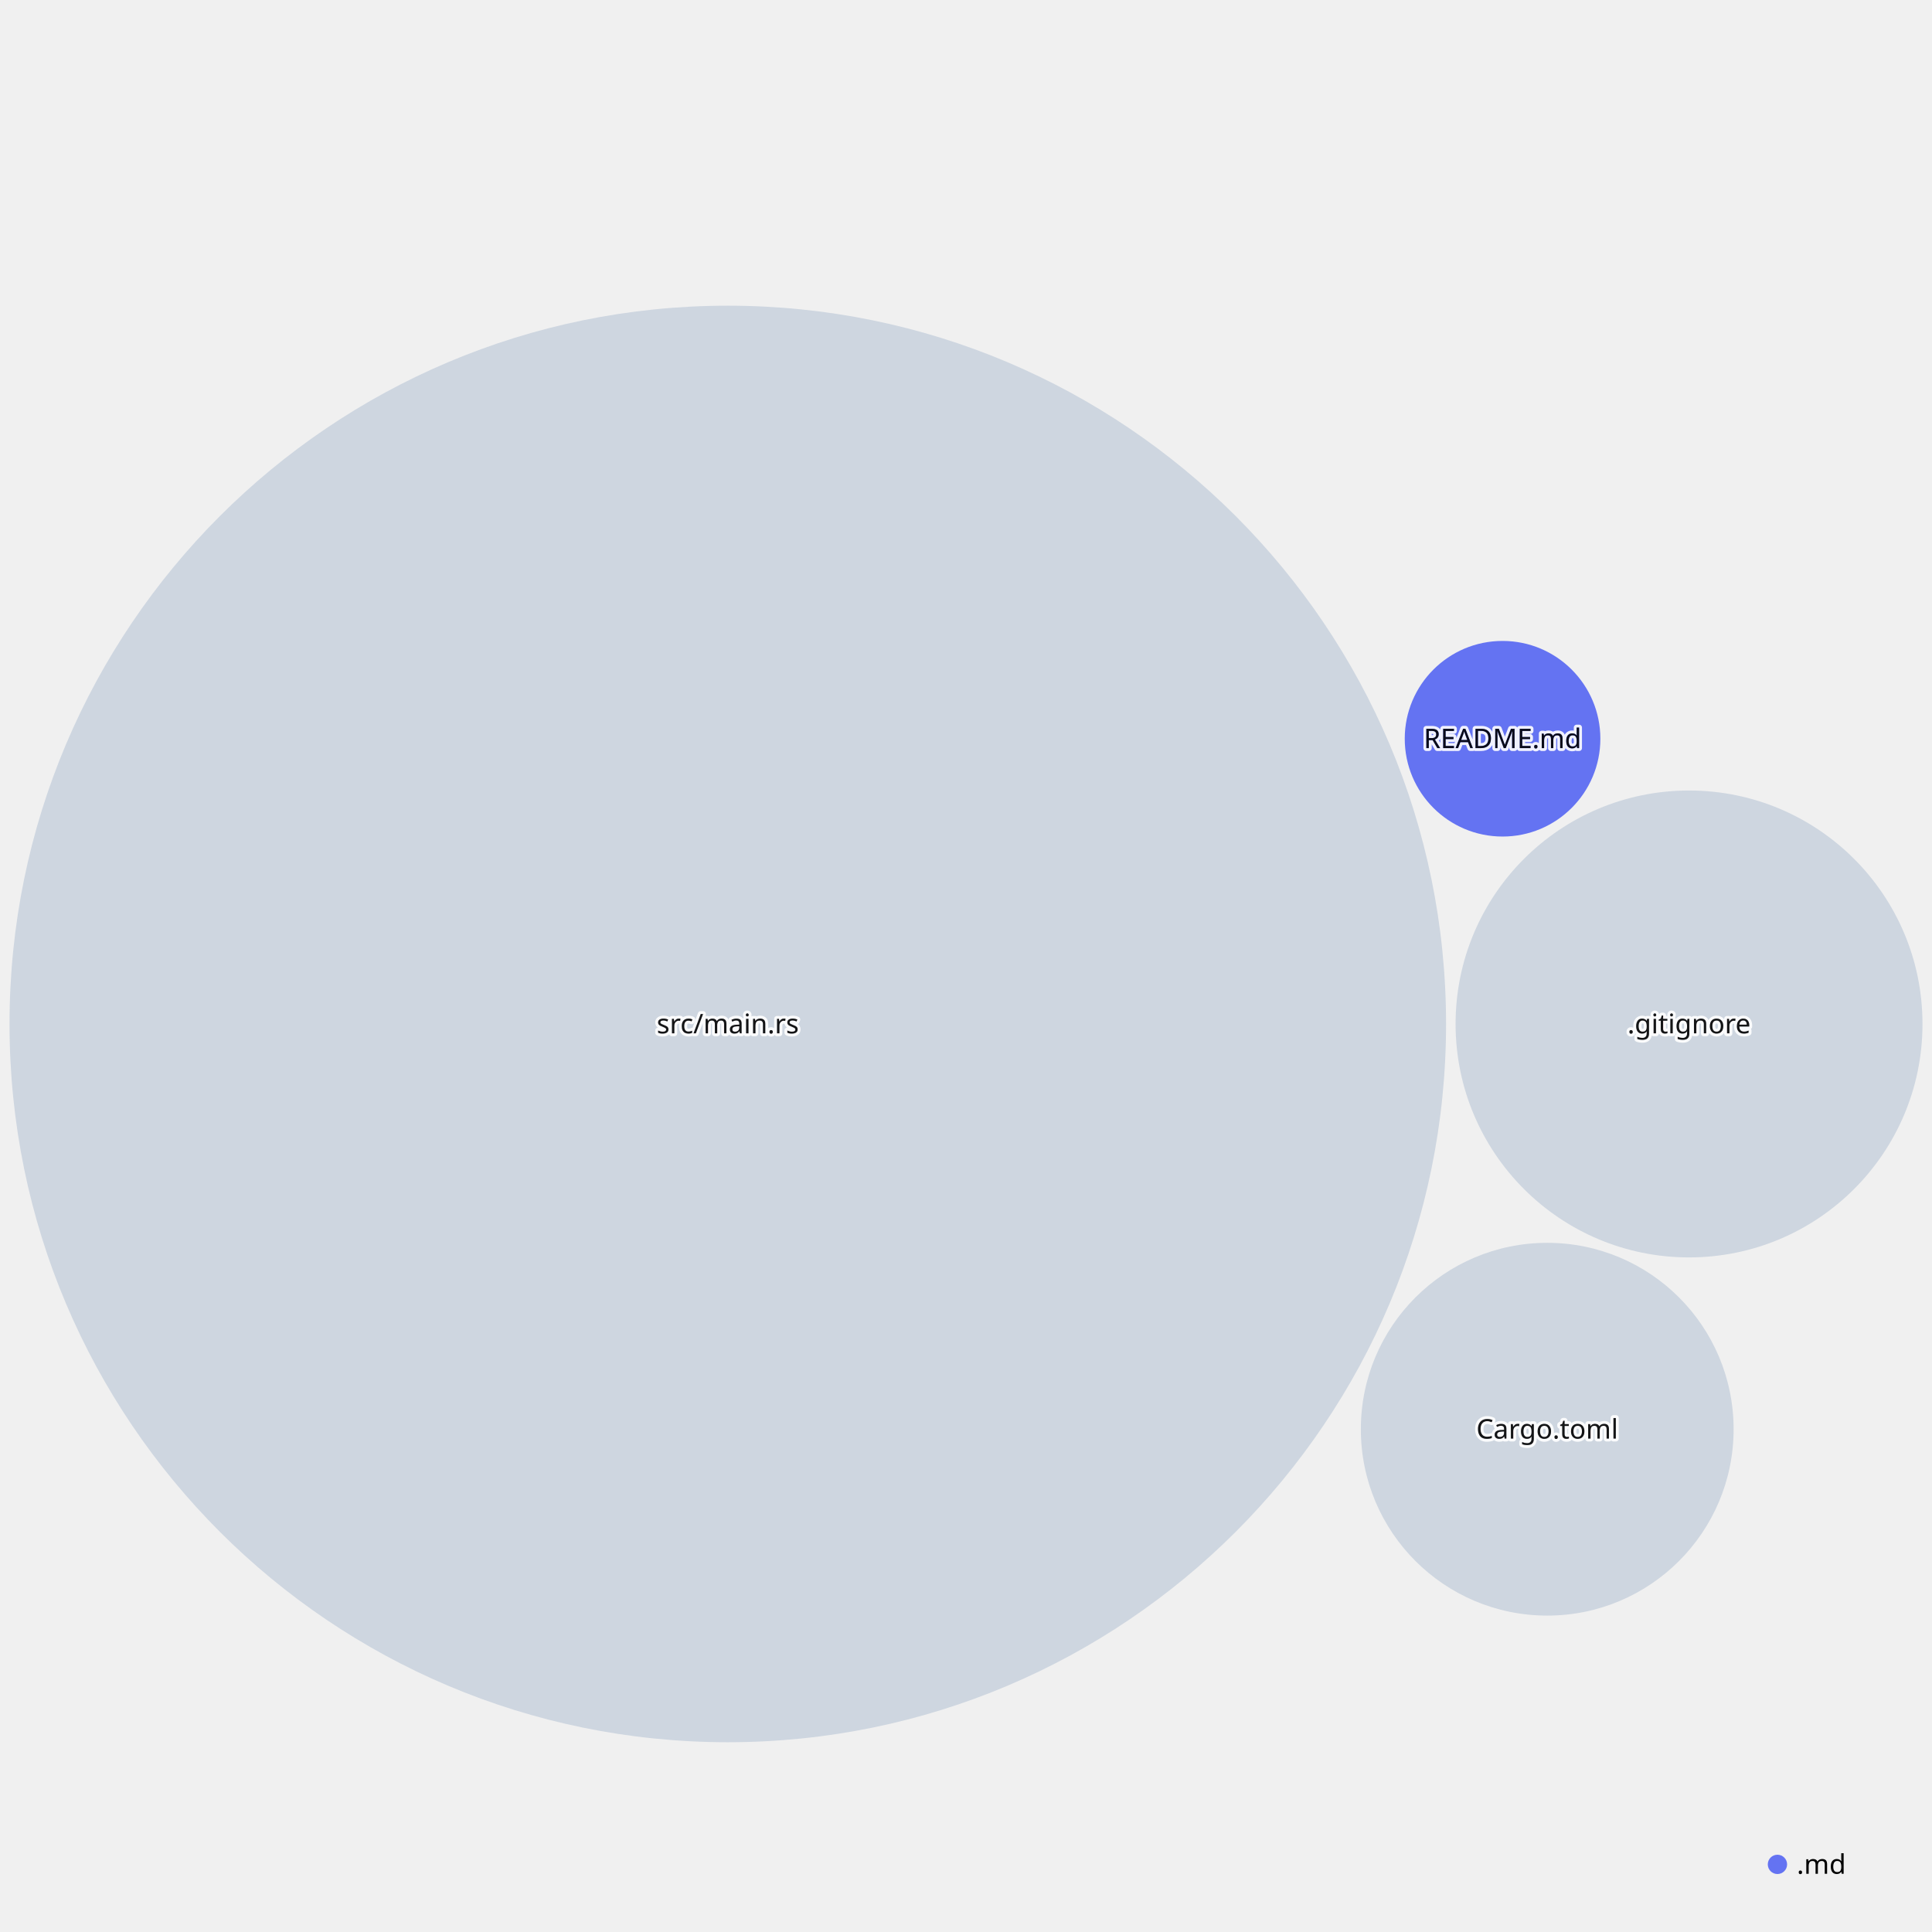
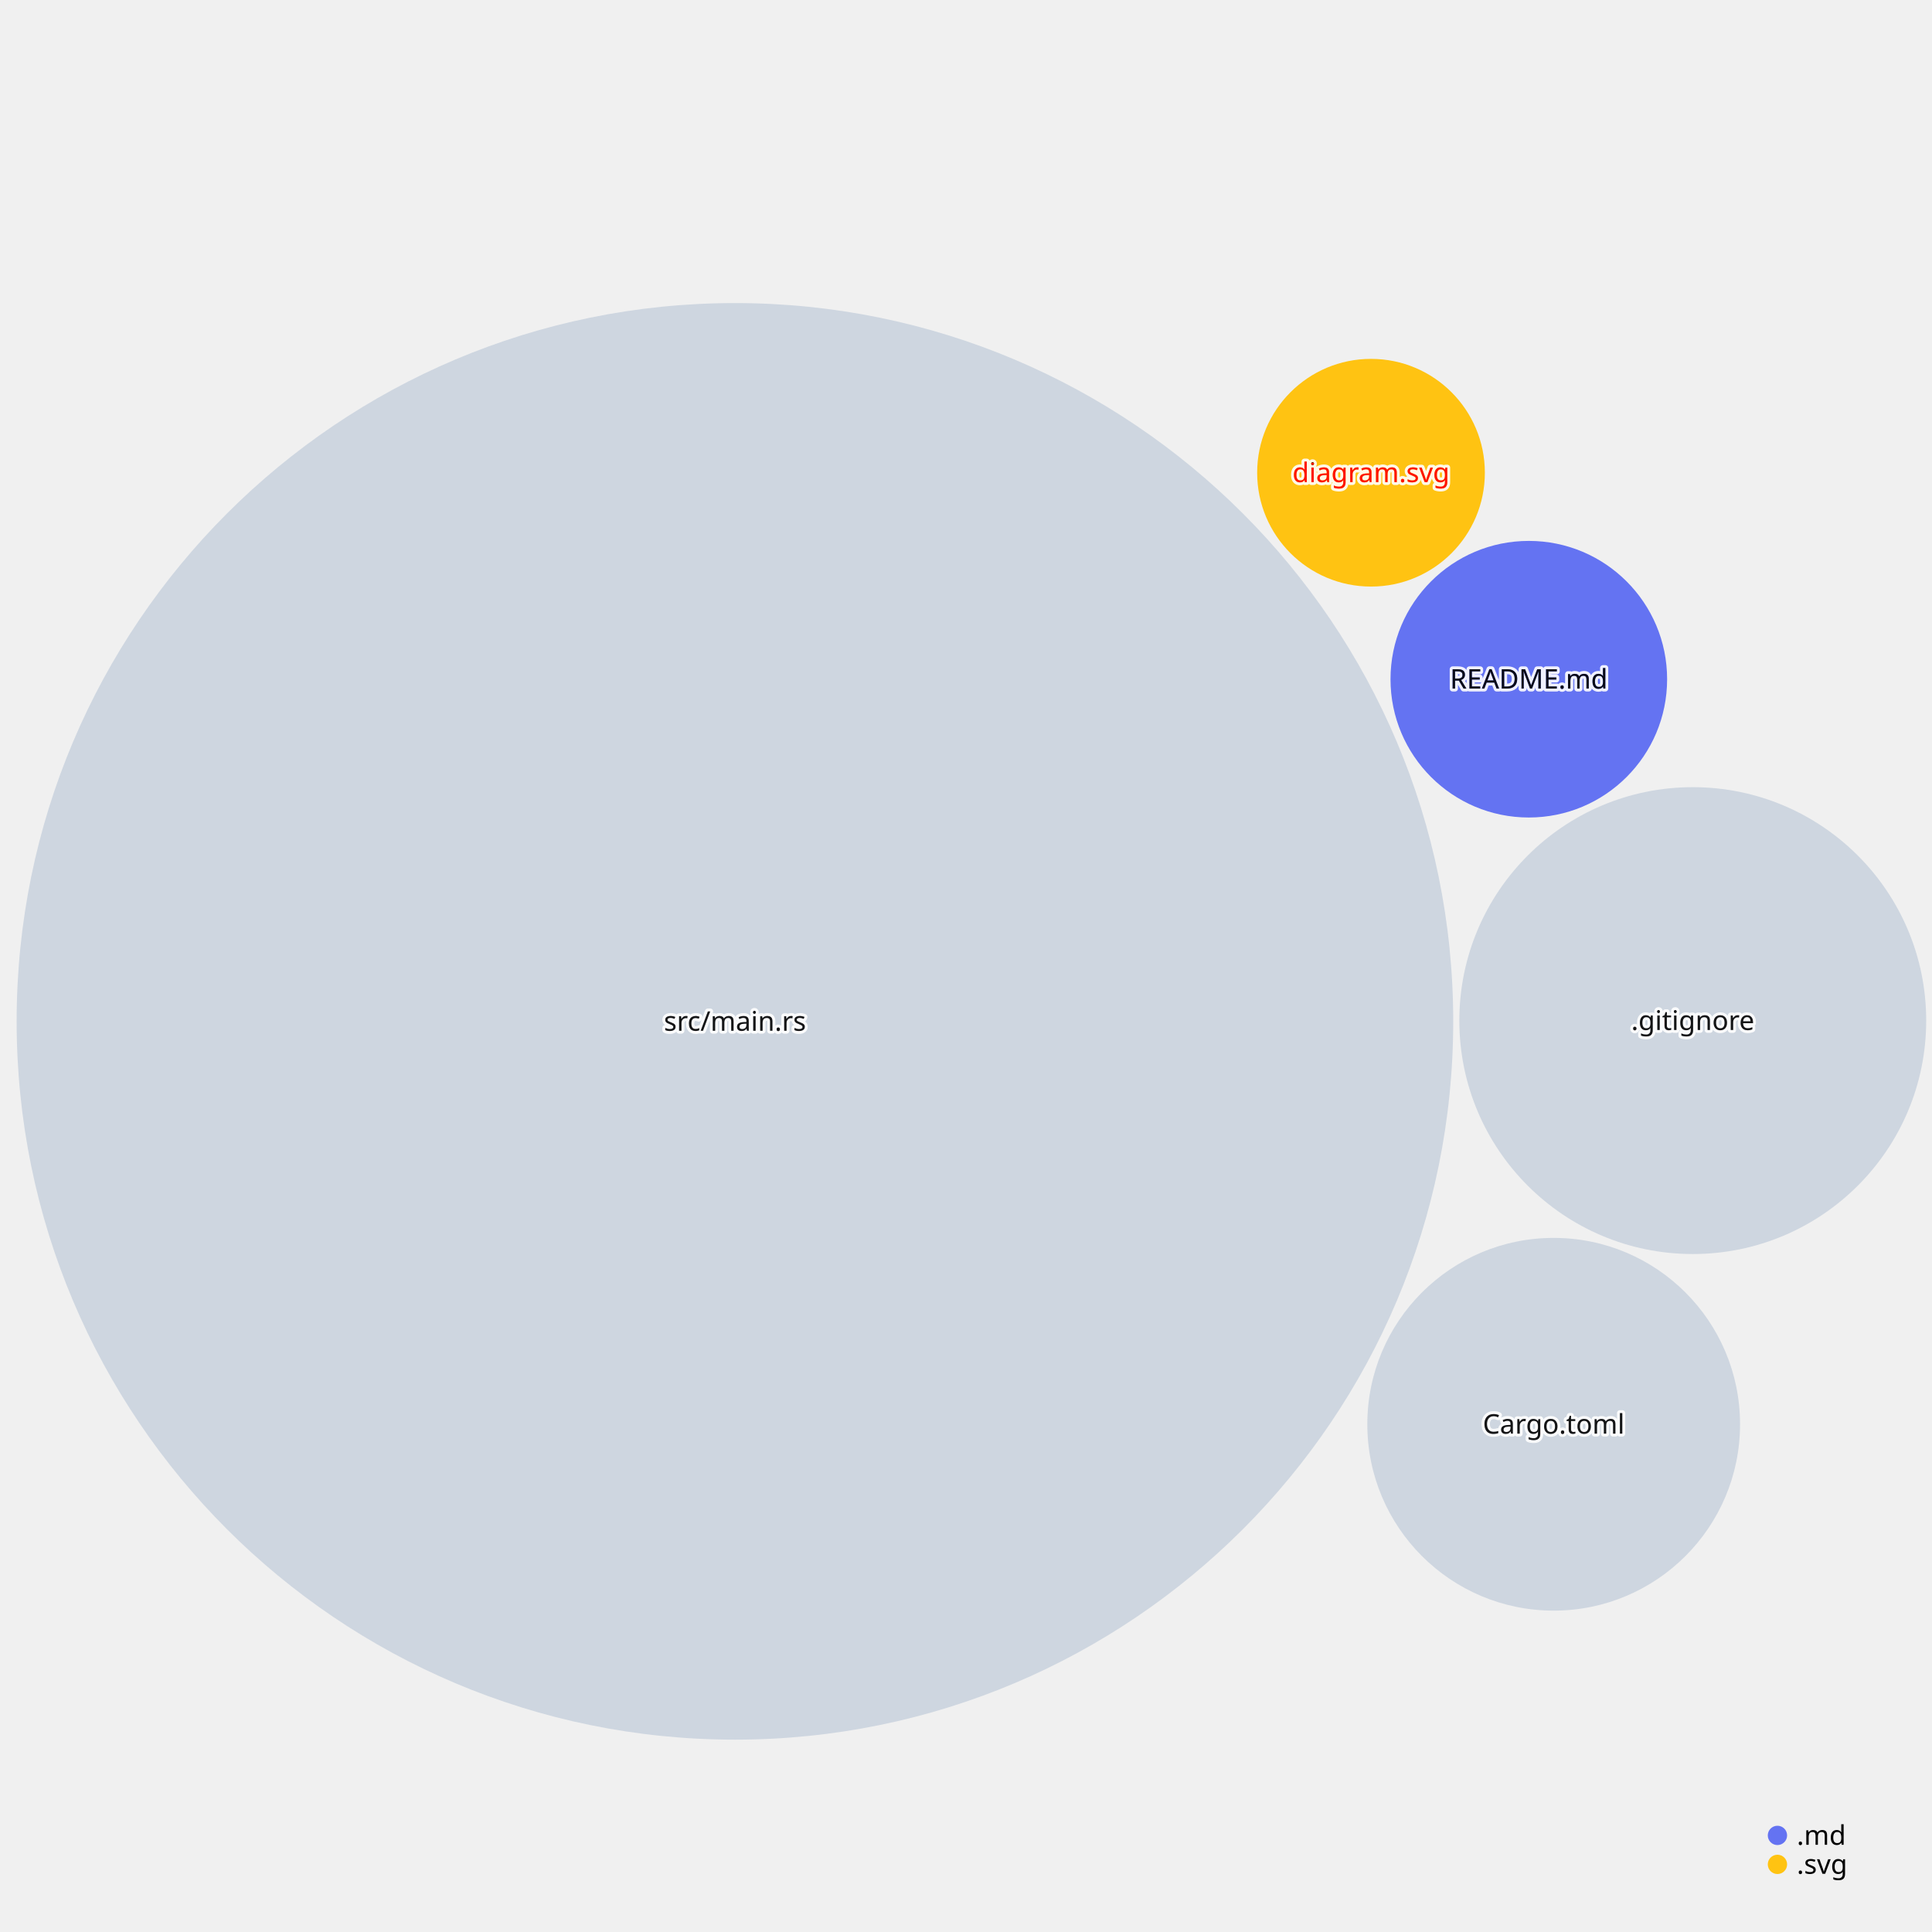
<svg xmlns="http://www.w3.org/2000/svg" width="1000" height="1000" style="background:white;font-family:sans-serif;overflow:visible">
  <defs>
    <filter id="glow" x="-50%" y="-50%" width="200%" height="200%">
      <feGaussianBlur stdDeviation="4" result="coloredBlur" />
      <feMerge>
        <feMergeNode in="coloredBlur" />
        <feMergeNode in="SourceGraphic" />
      </feMerge>
    </filter>
  </defs>
-   <g style="fill:#CED6E0;transition:transform 0s ease-out, fill 0.1s ease-out" transform="translate(376.7033, 530)">
-     <circle style="transition:all 0.5s ease-out" r="371.777" stroke-width="0" stroke="#374151" />
+   <g style="fill:#CED6E0;transition:transform 0s ease-out, fill 0.1s ease-out" transform="translate(380.399, 528.6544)">
+     <circle style="transition:all 0.5s ease-out" r="371.788" stroke-width="0" stroke="#374151" />
  </g>
-   <g style="fill:#CED6E0;transition:transform 0s ease-out, fill 0.1s ease-out" transform="translate(874.2403, 530)">
-     <circle style="transition:all 0.5s ease-out" r="120.834" stroke-width="0" stroke="#374151" />
+   <g style="fill:#CED6E0;transition:transform 0s ease-out, fill 0.1s ease-out" transform="translate(876.1735, 528.2617)">
+     <circle style="transition:all 0.5s ease-out" r="120.822" stroke-width="0" stroke="#374151" />
  </g>
-   <g style="fill:#CED6E0;transition:transform 0s ease-out, fill 0.1s ease-out" transform="translate(800.8433, 739.7607)">
-     <circle style="transition:all 0.5s ease-out" r="96.471" stroke-width="0" stroke="#374151" />
+   <g style="fill:#CED6E0;transition:transform 0s ease-out, fill 0.1s ease-out" transform="translate(804.185, 737.1986)">
+     <circle style="transition:all 0.5s ease-out" r="96.462" stroke-width="0" stroke="#374151" />
  </g>
-   <g style="fill:#6473F2;transition:transform 0s ease-out, fill 0.1s ease-out" transform="translate(777.7189, 382.3701)">
-     <circle style="transition:all 0.5s ease-out" r="50.623" stroke-width="0" stroke="#374151" />
+   <g style="fill:#6473F2;transition:transform 0s ease-out, fill 0.1s ease-out" transform="translate(791.3131, 351.5555)">
+     <circle style="transition:all 0.5s ease-out" r="71.586" stroke-width="0" stroke="#374151" />
  </g>
-   <g style="fill:#CED6E0;transition:transform 0s ease-out, fill 0.1s ease-out" transform="translate(376.7033, 530)">
+   <g style="fill:#FFC312;transition:transform 0s ease-out, fill 0.1s ease-out" transform="translate(709.631, 244.6819)">
+     <circle style="transition:all 0.5s ease-out" r="58.928" stroke-width="0" stroke="#374151" />
+   </g>
+   <g style="fill:#CED6E0;transition:transform 0s ease-out, fill 0.1s ease-out" transform="translate(380.399, 528.6544)">
    <text style="pointer-events:none;opacity:0.9;font-size:14px;font-weight:500;transition:all 0.5s ease-out" fill="#4B5563" text-anchor="middle" dominant-baseline="middle" stroke="white" stroke-width="3" stroke-linejoin="round">src/main.rs</text>
    <text style="pointer-events:none;opacity:1;font-size:14px;font-weight:500;transition:all 0.5s ease-out" text-anchor="middle" dominant-baseline="middle">src/main.rs</text>
    <text style="pointer-events:none;opacity:0.9;font-size:14px;font-weight:500;mix-blend-mode:color-burn;transition:all 0.5s ease-out" fill="#110101" text-anchor="middle" dominant-baseline="middle">src/main.rs</text>
  </g>
-   <g style="fill:#CED6E0;transition:transform 0s ease-out, fill 0.1s ease-out" transform="translate(874.2403, 530)">
+   <g style="fill:#CED6E0;transition:transform 0s ease-out, fill 0.1s ease-out" transform="translate(876.1735, 528.2617)">
    <text style="pointer-events:none;opacity:0.9;font-size:14px;font-weight:500;transition:all 0.5s ease-out" fill="#4B5563" text-anchor="middle" dominant-baseline="middle" stroke="white" stroke-width="3" stroke-linejoin="round">.gitignore</text>
    <text style="pointer-events:none;opacity:1;font-size:14px;font-weight:500;transition:all 0.5s ease-out" text-anchor="middle" dominant-baseline="middle">.gitignore</text>
    <text style="pointer-events:none;opacity:0.9;font-size:14px;font-weight:500;mix-blend-mode:color-burn;transition:all 0.5s ease-out" fill="#110101" text-anchor="middle" dominant-baseline="middle">.gitignore</text>
  </g>
-   <g style="fill:#CED6E0;transition:transform 0s ease-out, fill 0.1s ease-out" transform="translate(800.8433, 739.7607)">
+   <g style="fill:#CED6E0;transition:transform 0s ease-out, fill 0.1s ease-out" transform="translate(804.185, 737.1986)">
    <text style="pointer-events:none;opacity:0.9;font-size:14px;font-weight:500;transition:all 0.5s ease-out" fill="#4B5563" text-anchor="middle" dominant-baseline="middle" stroke="white" stroke-width="3" stroke-linejoin="round">Cargo.toml</text>
    <text style="pointer-events:none;opacity:1;font-size:14px;font-weight:500;transition:all 0.5s ease-out" text-anchor="middle" dominant-baseline="middle">Cargo.toml</text>
    <text style="pointer-events:none;opacity:0.9;font-size:14px;font-weight:500;mix-blend-mode:color-burn;transition:all 0.5s ease-out" fill="#110101" text-anchor="middle" dominant-baseline="middle">Cargo.toml</text>
  </g>
-   <g style="fill:#6473F2;transition:transform 0s ease-out, fill 0.1s ease-out" transform="translate(777.7189, 382.3701)">
+   <g style="fill:#6473F2;transition:transform 0s ease-out, fill 0.1s ease-out" transform="translate(791.3131, 351.5555)">
    <text style="pointer-events:none;opacity:0.9;font-size:14px;font-weight:500;transition:all 0.5s ease-out" fill="#4B5563" text-anchor="middle" dominant-baseline="middle" stroke="white" stroke-width="3" stroke-linejoin="round">README.md</text>
    <text style="pointer-events:none;opacity:1;font-size:14px;font-weight:500;transition:all 0.5s ease-out" text-anchor="middle" dominant-baseline="middle">README.md</text>
    <text style="pointer-events:none;opacity:0.9;font-size:14px;font-weight:500;mix-blend-mode:color-burn;transition:all 0.5s ease-out" fill="#110101" text-anchor="middle" dominant-baseline="middle">README.md</text>
  </g>
-   <g transform="translate(920, 965)">
+   <g style="fill:#FFC312;transition:transform 0s ease-out, fill 0.1s ease-out" transform="translate(709.631, 244.6819)">
+     <text style="pointer-events:none;opacity:0.9;font-size:14px;font-weight:500;transition:all 0.5s ease-out" fill="#4B5563" text-anchor="middle" dominant-baseline="middle" stroke="white" stroke-width="3" stroke-linejoin="round">diagram.svg</text>
+     <text style="pointer-events:none;opacity:1;font-size:14px;font-weight:500;transition:all 0.5s ease-out" text-anchor="middle" dominant-baseline="middle">diagram.svg</text>
+     <text style="pointer-events:none;opacity:0.9;font-size:14px;font-weight:500;mix-blend-mode:color-burn;transition:all 0.5s ease-out" fill="#110101" text-anchor="middle" dominant-baseline="middle">diagram.svg</text>
+   </g>
+   <g transform="translate(920, 950)">
    <g transform="translate(0, 0)">
      <circle r="5" fill="#6473F2" />
      <text x="10" style="font-size:14px;font-weight:300" dominant-baseline="middle">.md</text>
    </g>
+     <g transform="translate(0, 15)">
+       <circle r="5" fill="#FFC312" />
+       <text x="10" style="font-size:14px;font-weight:300" dominant-baseline="middle">.svg</text>
+     </g>
    <div class="w-20 whitespace-nowrap text-sm text-gray-500 font-light italic">each dot sized by file size</div>
  </g>
</svg>
